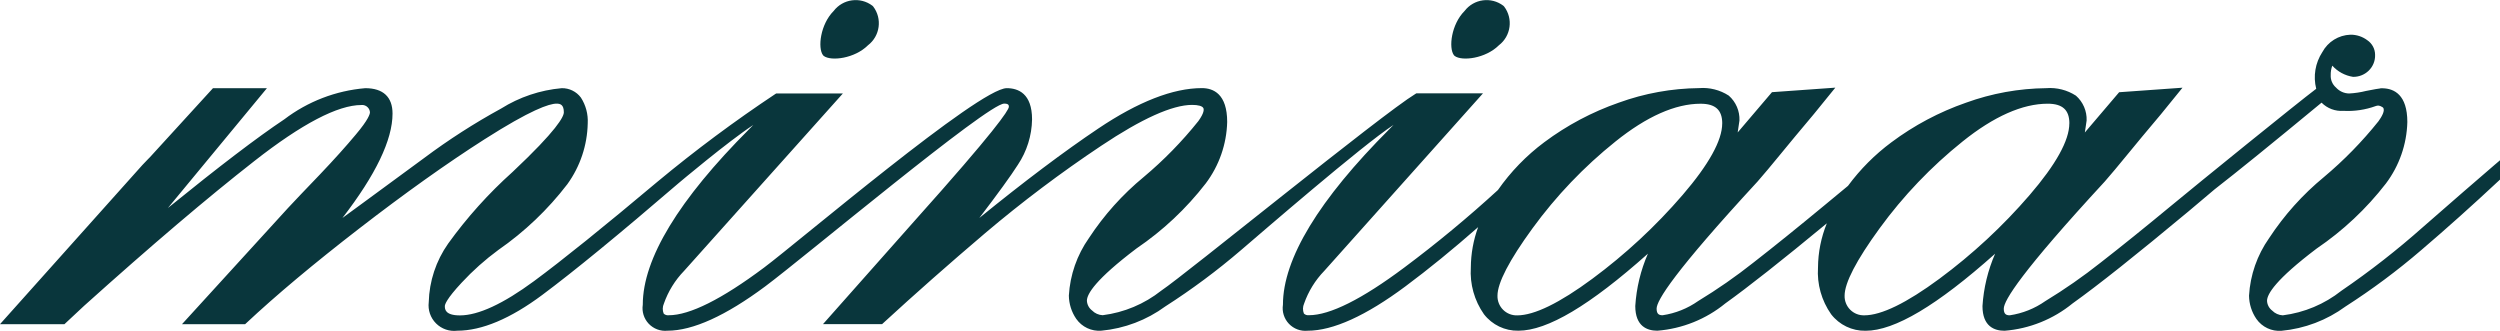
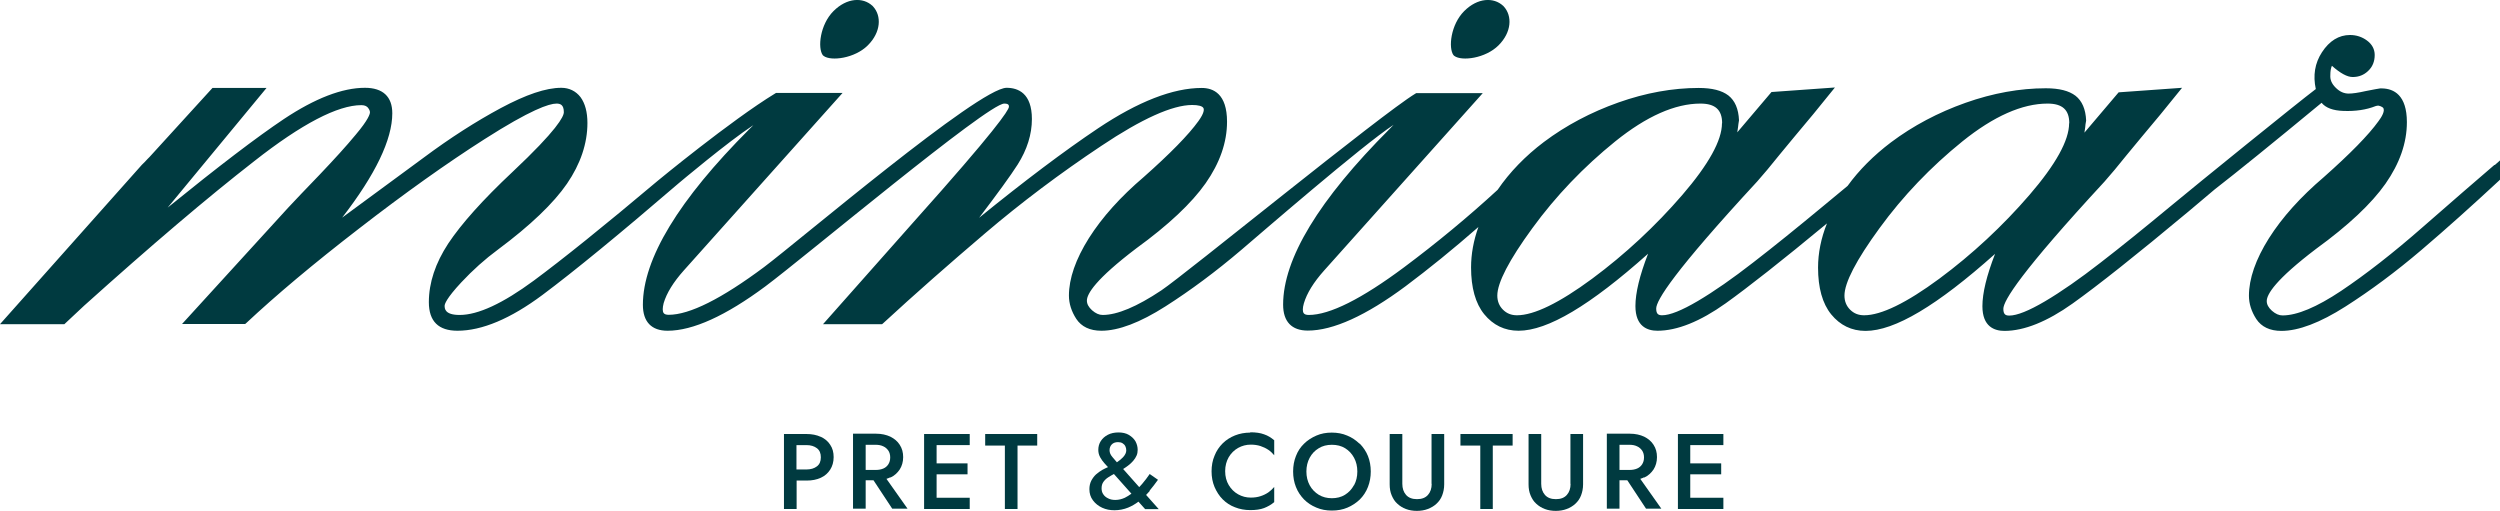
- <svg xmlns="http://www.w3.org/2000/svg" width="185.677" height="24.566" viewBox="0 0 185.677 24.566">
-   <g id="Group_546" data-name="Group 546" transform="translate(-878 -108.697)">
-     <path id="Path_2867" data-name="Path 2867" d="M185.291,167.862q-2.036,1.746-5.333,4.63a60.7,60.7,0,0,1-6.058,4.731,8.775,8.775,0,0,1-4.354,1.827,1.178,1.178,0,0,1-.79-.353.967.967,0,0,1-.382-.723c0-.5.64-1.579,3.684-3.882a22.384,22.384,0,0,0,5.143-4.829,7.927,7.927,0,0,0,1.594-4.569c0-2.031-.986-2.486-1.823-2.507l-.023,0-.147,0-.007.009c-.148.017-.436.062-1.066.188a6.526,6.526,0,0,1-1.258.189,1.34,1.34,0,0,1-.974-.441,1.136,1.136,0,0,1-.392-.925,1.853,1.853,0,0,1,.116-.7,2.614,2.614,0,0,0,1.541.831,1.63,1.63,0,0,0,1.153-.45,1.564,1.564,0,0,0,.485-1.188,1.313,1.313,0,0,0-.578-1.083,2.046,2.046,0,0,0-1.255-.41,2.464,2.464,0,0,0-2.086,1.294,3.436,3.436,0,0,0-.454,2.723c-1.375,1.034-8.771,7.03-10.743,8.663s-3.742,3.059-5.254,4.236a40.373,40.373,0,0,1-4.119,2.868,6.179,6.179,0,0,1-2.643,1.057c-.267,0-.446-.084-.446-.494,0-.6,1.3-2.723,7.5-9.441.45-.514,1.006-1.177,1.653-1.97s1.484-1.8,2.521-3.03l1.6-1.969-4.706.336-2.547,2.991q.041-.235.058-.389c.015-.138.038-.285.074-.5a2.341,2.341,0,0,0-.793-1.846,3.538,3.538,0,0,0-2.2-.558,18.02,18.02,0,0,0-5.967,1.08,20.51,20.51,0,0,0-5.539,2.941,15.49,15.49,0,0,0-3.224,3.235l-1.752,1.449c-1.974,1.633-3.742,3.059-5.254,4.236a40.314,40.314,0,0,1-4.12,2.868,6.179,6.179,0,0,1-2.643,1.057c-.267,0-.445-.084-.445-.494,0-.6,1.3-2.723,7.5-9.441.45-.514,1.006-1.177,1.654-1.97s1.484-1.8,2.52-3.03l1.6-1.969-4.706.336-2.547,2.991q.04-.235.058-.389c.015-.138.038-.285.074-.5a2.341,2.341,0,0,0-.793-1.846,3.537,3.537,0,0,0-2.2-.558,18.025,18.025,0,0,0-5.967,1.08,20.518,20.518,0,0,0-5.539,2.941,15.493,15.493,0,0,0-3.439,3.547,90.215,90.215,0,0,1-6.956,5.759c-3.142,2.349-5.524,3.54-7.082,3.54a.453.453,0,0,1-.373-.123.947.947,0,0,1,.015-.741,6.631,6.631,0,0,1,1.5-2.43l11.785-13.184h-4.949l-.056.033c-2.584,1.571-17.052,13.391-18.886,14.618a8.775,8.775,0,0,1-4.354,1.827,1.18,1.18,0,0,1-.79-.353.966.966,0,0,1-.382-.723c0-.5.64-1.579,3.684-3.882a22.392,22.392,0,0,0,5.142-4.829,7.923,7.923,0,0,0,1.593-4.569c0-2.076-1.023-2.511-1.881-2.511-2.137,0-4.724,1.008-7.69,3-2.535,1.7-5.5,3.931-8.839,6.646,1.374-1.8,2.335-3.121,2.864-3.952a6.246,6.246,0,0,0,1.054-3.372c0-1.916-1.023-2.318-1.881-2.318-2.051,0-15.429,11.387-18.023,13.326-3.142,2.349-5.525,3.54-7.082,3.54a.456.456,0,0,1-.374-.123.95.95,0,0,1,.015-.741,6.648,6.648,0,0,1,1.5-2.43L62.6,162.573H57.649l-.056.033a102.514,102.514,0,0,0-8.738,6.5c-4,3.361-7.088,5.85-9.188,7.4-2.295,1.691-4.148,2.549-5.508,2.549-1.12,0-1.12-.483-1.12-.69,0-.12.121-.53,1.244-1.736a19.38,19.38,0,0,1,2.731-2.436,22.873,22.873,0,0,0,5.122-4.881,7.983,7.983,0,0,0,1.515-4.517,3.207,3.207,0,0,0-.506-1.916,1.738,1.738,0,0,0-1.426-.7,10.161,10.161,0,0,0-4.5,1.513,48.013,48.013,0,0,0-5.72,3.676q-2.222,1.641-4.612,3.386l-1.455,1.065c2.471-3.2,3.722-5.8,3.722-7.754,0-1.234-.7-1.886-2.025-1.886a11.522,11.522,0,0,0-6.018,2.317c-2,1.333-4.829,3.491-8.631,6.574l0-.005,7.346-8.886H15.819l-4.683,5.127-.147.148c-.125.135-.26.278-.412.43L0,179.707H4.786l1.463-1.366c5.01-4.5,9.146-8.016,12.644-10.752,3.521-2.76,6.2-4.159,7.948-4.159a.563.563,0,0,1,.475.177.572.572,0,0,1,.16.364c0,.122-.1.529-1.057,1.662-.711.853-1.586,1.827-2.677,2.974-1.056,1.094-1.84,1.925-2.357,2.477l-7.868,8.623h4.689l.068-.063c2.218-2.078,5.041-4.443,8.392-7.032,3.4-2.629,6.536-4.861,9.316-6.634,3.436-2.191,4.807-2.651,5.354-2.651.281,0,.541.078.541.643,0,.32-.5,1.321-3.809,4.432a33.235,33.235,0,0,0-4.786,5.324,7.907,7.907,0,0,0-1.439,4.347,1.9,1.9,0,0,0,2.119,2.119c1.824,0,3.949-.895,6.318-2.661,2.33-1.735,5.736-4.527,10.122-8.3,0,0,3.669-3.091,5.545-4.32-.094.1-.189.195-.288.294-5.255,5.255-7.919,9.648-7.919,13.056a1.683,1.683,0,0,0,1.832,1.931c1.884,0,4.328-1.109,7.265-3.294,2.9-2.159,16.513-13.573,17.744-13.573.348,0,.348.138.349.244-.037.282-1,1.757-7.018,8.479l-6.79,7.658h4.39l.066-.062c2.381-2.189,4.939-4.445,7.6-6.707a94.064,94.064,0,0,1,8.606-6.477c3.016-2.016,5.288-3.039,6.753-3.039.456,0,.761.085.837.236.041.08.087.334-.373.969a29.241,29.241,0,0,1-4.057,4.151,20.308,20.308,0,0,0-4.069,4.536,8.245,8.245,0,0,0-1.49,4.269,3.121,3.121,0,0,0,.547,1.728,2.077,2.077,0,0,0,1.867.881,9.544,9.544,0,0,0,4.753-1.805A50.263,50.263,0,0,0,92.18,174.2c1.332-1.138,8.99-7.775,11.319-9.294q-.144.149-.294.3c-5.255,5.255-7.92,9.648-7.92,13.056a1.684,1.684,0,0,0,1.833,1.931c1.884,0,4.328-1.109,7.264-3.294,1.71-1.272,3.525-2.751,5.4-4.4a8.844,8.844,0,0,0-.542,3,5.424,5.424,0,0,0,.973,3.467,3.152,3.152,0,0,0,2.556,1.226c2.154,0,5.307-1.874,9.623-5.722a11.528,11.528,0,0,0-.939,3.889c0,1.515.892,1.833,1.639,1.833a9.129,9.129,0,0,0,5.055-2.032c1.676-1.2,4.208-3.193,7.533-5.944a8.879,8.879,0,0,0-.656,3.283A5.424,5.424,0,0,0,136,178.97a3.151,3.151,0,0,0,2.556,1.226c2.154,0,5.306-1.874,9.623-5.722a11.539,11.539,0,0,0-.939,3.889c0,1.515.892,1.833,1.639,1.833a9.132,9.132,0,0,0,5.055-2.032c1.856-1.322,4.755-3.625,8.618-6.844l1.926-1.625c1.655-1.284,4.255-3.391,7.946-6.441a2.078,2.078,0,0,0,1.626.609,6.056,6.056,0,0,0,2.394-.355.569.569,0,0,1,.2-.037.732.732,0,0,1,.332.136c.216.206-.11.731-.323,1.026a29.211,29.211,0,0,1-4.057,4.151,20.294,20.294,0,0,0-4.069,4.536,8.245,8.245,0,0,0-1.49,4.269,3.125,3.125,0,0,0,.547,1.728,2.078,2.078,0,0,0,1.867.881,9.544,9.544,0,0,0,4.753-1.805,50.2,50.2,0,0,0,5.624-4.187c1.875-1.6,3.818-3.34,5.776-5.17l.074-.069v-1.433Zm-31.6-3.07c0,1.26-.992,3.051-2.949,5.324a41.184,41.184,0,0,1-6.7,6.217c-2.435,1.8-4.313,2.717-5.58,2.717A1.423,1.423,0,0,1,137,177.588c0-.947.873-2.63,2.6-5a33.673,33.673,0,0,1,6.161-6.448c2.322-1.864,4.45-2.808,6.324-2.808,1.1,0,1.609.465,1.609,1.463m-25.784,0c0,1.26-.992,3.051-2.948,5.324a41.187,41.187,0,0,1-6.7,6.217c-2.435,1.8-4.312,2.717-5.58,2.717a1.424,1.424,0,0,1-1.463-1.463c0-.947.873-2.63,2.6-5a33.675,33.675,0,0,1,6.161-6.448c2.322-1.864,4.449-2.808,6.324-2.808,1.1,0,1.608.465,1.608,1.463" transform="translate(878 -46.933)" fill="#09363c" />
-     <path id="Path_2868" data-name="Path 2868" d="M110.283,157.651l0,0c.008.008.018.016.027.024l.023.027,0,0c.545.41,2.3.193,3.284-.788a2.059,2.059,0,0,0,.389-2.885h0l-.027-.025-.024-.026,0,0a2.059,2.059,0,0,0-2.885.388c-.98.98-1.2,2.739-.788,3.284" transform="translate(828.845 -44.852)" fill="#09363c" />
-     <path id="Path_2869" data-name="Path 2869" d="M194.943,157.651l0,0c.008.008.018.016.027.024l.023.027,0,0c.545.41,2.3.193,3.284-.788a2.059,2.059,0,0,0,.389-2.885h0l-.027-.025-.024-.026,0,0a2.059,2.059,0,0,0-2.885.388c-.98.98-1.2,2.739-.788,3.284" transform="translate(791.043 -44.852)" fill="#09363c" />
+ <svg xmlns="http://www.w3.org/2000/svg" id="Layer_1" data-name="Layer 1" viewBox="0 0 160.02 32.7">
+   <defs>
+     <style>
+       .cls-1 {
+         fill: #003a40;
+       }
+     </style>
+   </defs>
+   <g>
+     <path class="cls-1" d="m159.67,10.55c-1.17,1-2.7,2.33-4.6,3.99-1.88,1.65-3.64,3.02-5.22,4.08-1.56,1.04-2.82,1.57-3.75,1.57-.23,0-.45-.1-.68-.3-.22-.2-.33-.4-.33-.62,0-.43.55-1.36,3.17-3.35,2.04-1.48,3.53-2.88,4.43-4.16.91-1.3,1.37-2.62,1.37-3.94,0-1.75-.85-2.14-1.57-2.16h-.15c-.13.02-.38.06-.92.17-.48.11-.85.16-1.08.16-.31,0-.58-.12-.84-.38s-.36-.51-.34-.8c0-.24.03-.44.1-.6.54.48.98.72,1.33.72.39,0,.72-.13.99-.39.28-.26.42-.61.42-1.02,0-.37-.17-.69-.5-.93-.31-.23-.68-.35-1.08-.35-.71,0-1.32.37-1.8,1.11-.45.69-.58,1.48-.39,2.35-1.18.89-7.56,6.06-9.26,7.47s-3.22,2.64-4.53,3.65c-1.31,1.02-2.5,1.85-3.55,2.47-1.02.6-1.79.91-2.28.91-.23,0-.38-.07-.38-.43,0-.52,1.12-2.35,6.47-8.14.39-.44.87-1.01,1.42-1.7.56-.68,1.28-1.55,2.17-2.61l1.38-1.7-4.06.29-2.19,2.58c.02-.14.04-.25.05-.34,0-.12.03-.25.06-.43-.03-.73-.26-1.26-.68-1.59-.42-.32-1.04-.48-1.9-.48-1.66,0-3.39.31-5.14.93s-3.36,1.47-4.77,2.53c-1.1.83-2.05,1.78-2.78,2.79l-1.51,1.25c-1.7,1.41-3.22,2.64-4.53,3.65-1.31,1.02-2.5,1.85-3.55,2.47-1.02.6-1.79.91-2.28.91-.23,0-.38-.07-.38-.43,0-.52,1.12-2.35,6.47-8.14.39-.44.87-1.01,1.42-1.7.56-.68,1.28-1.55,2.17-2.61l1.38-1.7-4.06.29-2.19,2.58c.02-.14.04-.25.05-.34.01-.12.03-.25.06-.43-.03-.73-.26-1.26-.68-1.59-.42-.32-1.04-.48-1.9-.48-1.66,0-3.39.31-5.14.93s-3.36,1.47-4.77,2.53c-1.18.89-2.19,1.93-2.96,3.06-1.88,1.73-3.9,3.4-5.99,4.96-2.71,2.02-4.76,3.05-6.1,3.05-.16,0-.27-.04-.32-.11-.08-.11-.08-.33.01-.64.19-.64.62-1.34,1.29-2.09l10.16-11.36h-4.26l-.05.03c-2.23,1.35-14.69,11.54-16.27,12.6-1.56,1.04-2.82,1.57-3.75,1.57-.23,0-.45-.1-.68-.3-.22-.2-.33-.4-.33-.62,0-.43.55-1.36,3.17-3.35,2.04-1.48,3.53-2.88,4.43-4.16.91-1.3,1.37-2.62,1.37-3.94,0-1.79-.88-2.16-1.62-2.16-1.84,0-4.07.87-6.63,2.58-2.18,1.46-4.74,3.39-7.62,5.73,1.18-1.55,2.01-2.69,2.47-3.41.6-.95.91-1.93.91-2.91,0-1.65-.88-2-1.62-2-1.77,0-13.3,9.81-15.53,11.48-2.71,2.02-4.76,3.05-6.1,3.05-.16,0-.27-.04-.32-.11-.08-.11-.08-.33,0-.64.19-.64.62-1.34,1.29-2.09l10.16-11.36h-4.26l-.05.03c-2.84,1.73-7.53,5.6-7.53,5.6-3.44,2.9-6.11,5.04-7.92,6.38-1.98,1.46-3.57,2.2-4.75,2.2-.96,0-.96-.42-.96-.59,0-.1.1-.46,1.07-1.5.73-.78,1.52-1.49,2.35-2.1,2.07-1.54,3.55-2.96,4.41-4.21.87-1.27,1.31-2.58,1.31-3.89,0-.7-.15-1.25-.44-1.65-.3-.39-.73-.6-1.23-.6-.99,0-2.25.43-3.88,1.3-1.58.85-3.24,1.91-4.93,3.17-1.28.94-2.6,1.91-3.97,2.92l-1.25.92c2.13-2.75,3.21-5,3.21-6.68,0-1.06-.6-1.63-1.75-1.63-1.45,0-3.19.67-5.19,2-1.72,1.15-4.16,3.01-7.44,5.67h0l6.33-7.66h-3.46l-4.03,4.42-.13.13c-.11.12-.22.24-.36.37L0,20.75h4.12l1.26-1.18c4.32-3.88,7.88-6.91,10.9-9.26,3.03-2.38,5.34-3.58,6.85-3.58.25,0,.35.09.41.15.09.11.14.21.14.31s-.09.46-.91,1.43c-.61.74-1.37,1.57-2.31,2.56-.91.94-1.59,1.66-2.03,2.13l-6.78,7.43h4.04l.06-.05c1.91-1.79,4.34-3.83,7.23-6.06,2.93-2.27,5.63-4.19,8.03-5.72,2.96-1.89,4.14-2.28,4.61-2.28.24,0,.47.07.47.55,0,.28-.43,1.14-3.28,3.82-1.91,1.79-3.29,3.34-4.12,4.59-.82,1.25-1.24,2.51-1.24,3.75s.63,1.83,1.83,1.83c1.57,0,3.4-.77,5.44-2.29,2.01-1.5,4.94-3.9,8.72-7.15,0,0,3.16-2.66,4.78-3.72-.08.08-.16.17-.25.25-4.53,4.53-6.82,8.31-6.82,11.25,0,1.09.55,1.66,1.58,1.66,1.62,0,3.73-.96,6.26-2.84,2.5-1.86,14.23-11.7,15.29-11.7.3,0,.3.12.3.21-.03.24-.86,1.51-6.05,7.31l-5.85,6.6h3.78l.06-.05c2.05-1.89,4.26-3.83,6.55-5.78s4.79-3.83,7.42-5.58c2.6-1.74,4.56-2.62,5.82-2.62.39,0,.66.07.72.2.04.07.07.29-.32.83-.64.89-1.82,2.09-3.5,3.58-1.48,1.26-2.66,2.57-3.51,3.91-.85,1.35-1.28,2.59-1.28,3.68,0,.51.16,1.01.47,1.49.33.5.87.76,1.61.76,1.09,0,2.47-.52,4.1-1.56,1.6-1.02,3.23-2.23,4.85-3.61,1.15-.98,7.75-6.7,9.75-8.01-.08.09-.17.17-.25.26-4.53,4.53-6.82,8.31-6.82,11.25,0,1.09.55,1.66,1.58,1.66,1.62,0,3.73-.96,6.26-2.84,1.47-1.1,3.04-2.37,4.66-3.79-.31.86-.47,1.73-.47,2.59,0,1.29.28,2.3.84,2.99.57.7,1.31,1.06,2.2,1.06,1.86,0,4.57-1.61,8.29-4.93-.54,1.39-.81,2.51-.81,3.35,0,1.31.77,1.58,1.41,1.58,1.26,0,2.73-.59,4.36-1.75,1.44-1.03,3.63-2.75,6.49-5.12-.38.95-.57,1.9-.57,2.83,0,1.29.28,2.3.84,2.99.57.7,1.31,1.06,2.2,1.06,1.86,0,4.57-1.61,8.29-4.93-.54,1.39-.81,2.51-.81,3.35,0,1.31.77,1.58,1.41,1.58,1.26,0,2.73-.59,4.36-1.75,1.6-1.14,4.1-3.12,7.43-5.9l1.66-1.4c1.43-1.11,3.67-2.92,6.85-5.55.26.32.73.5,1.4.52.76.03,1.46-.07,2.06-.31.06-.02.13-.03.17-.03.15.03.22.07.29.12.19.18-.09.63-.28.88-.64.89-1.82,2.09-3.5,3.58-1.48,1.26-2.66,2.57-3.51,3.91-.85,1.35-1.28,2.59-1.28,3.68,0,.51.16,1.01.47,1.49.33.5.87.76,1.61.76,1.09,0,2.47-.52,4.1-1.56,1.6-1.02,3.23-2.23,4.85-3.61,1.62-1.38,3.29-2.88,4.98-4.45l.06-.06v-1.23l-.33.29h-.02Zm-27.23-2.66c0,1.09-.85,2.63-2.54,4.59-1.71,1.98-3.65,3.79-5.77,5.36-2.1,1.55-3.72,2.34-4.81,2.34-.37,0-.66-.12-.9-.36s-.36-.54-.36-.9c0-.82.75-2.27,2.24-4.31,1.5-2.06,3.29-3.93,5.31-5.56,2-1.61,3.83-2.42,5.45-2.42.95,0,1.39.4,1.39,1.26h-.01Zm-22.22,0c0,1.09-.85,2.63-2.54,4.59-1.71,1.98-3.65,3.79-5.77,5.36-2.1,1.55-3.72,2.34-4.81,2.34-.37,0-.66-.12-.9-.36s-.36-.54-.36-.9c0-.82.75-2.27,2.24-4.31,1.5-2.06,3.29-3.93,5.31-5.56,2-1.61,3.83-2.42,5.45-2.42.95,0,1.39.4,1.39,1.26h0Z" />
+     <path class="cls-1" d="m52.68,3.54h0l.02.02s0,.02.02.02h0c.47.35,1.99.16,2.83-.68s.89-1.88.33-2.49h0l-.02-.02s0-.02-.02-.02h0c-.61-.56-1.63-.52-2.49.34s-1.03,2.36-.68,2.83h0Z" />
+     <path class="cls-1" d="m93.05,3.54h0l.02.02s.01.02.02.02h0c.47.35,1.99.16,2.83-.68s.89-1.88.33-2.49h0l-.02-.02s-.01-.02-.02-.02h0c-.61-.56-1.63-.52-2.49.34s-1.03,2.36-.68,2.83h0Z" />
+   </g>
+   <g>
+     <path class="cls-1" d="m52.53,27.96c-.26-.12-.56-.18-.91-.18h-1.44v4.8h.81v-1.82h.64c.35,0,.65-.06.91-.18s.45-.29.6-.52c.14-.22.22-.49.22-.8s-.07-.57-.22-.79c-.14-.22-.34-.39-.6-.51h-.01Zm-.24,1.89c-.17.13-.39.2-.67.2h-.64v-1.56h.64c.28,0,.5.07.67.2s.25.32.25.58-.08.45-.25.58Z" />
+     <path class="cls-1" d="m56.99,30.57c.26-.12.45-.3.6-.52.14-.22.22-.49.22-.79s-.07-.56-.22-.79c-.14-.22-.34-.39-.6-.52-.26-.12-.56-.19-.91-.19h-1.48v4.8h.81v-1.82h.5l1.2,1.82h.98l-1.35-1.91c.09-.03.17-.06.25-.1v.02Zm-1.58-2.1h.64c.19,0,.35.03.49.1.14.06.24.16.32.27.08.12.12.27.12.44s-.04.31-.12.44c-.08.12-.18.21-.32.27s-.3.09-.49.09h-.64s0-1.61,0-1.61Z" />
+     <polygon class="cls-1" points="59.65 27.78 59.15 27.78 59.15 32.58 59.65 32.58 59.95 32.58 62.07 32.58 62.07 31.86 59.95 31.86 59.95 30.36 61.93 30.36 61.93 29.66 59.95 29.66 59.95 28.49 62.07 28.49 62.07 27.78 59.95 27.78 59.65 27.78" />
+     <polygon class="cls-1" points="63.06 28.52 64.32 28.52 64.32 32.58 65.13 32.58 65.13 28.52 66.39 28.52 66.39 27.78 63.06 27.78 63.06 28.52" />
+     <path class="cls-1" d="m73.58,31.41c.19-.23.37-.46.54-.7l-.53-.37c-.15.22-.31.43-.48.63-.06.07-.13.14-.19.21l-1.03-1.16c.12-.07.22-.15.32-.22.13-.1.24-.2.33-.31.09-.11.16-.21.21-.33.05-.11.07-.24.07-.37,0-.19-.05-.37-.14-.54-.1-.17-.24-.3-.42-.41s-.41-.16-.67-.16-.49.05-.68.15-.34.23-.45.4-.16.36-.16.57c0,.17.04.32.12.47.08.14.17.27.28.39.08.08.15.16.22.24-.12.05-.24.11-.37.18-.14.08-.28.18-.4.29s-.22.25-.3.4c-.08.16-.12.34-.12.54,0,.27.07.51.23.72.15.2.35.36.59.47s.5.16.78.16c.31,0,.61-.06.88-.17.24-.1.46-.23.66-.38l.43.48h.87l-.81-.91c.08-.08.16-.17.23-.25v-.02Zm-2.42-2.96c.09-.1.23-.15.4-.15.11,0,.21.02.29.07s.14.11.18.19.06.17.06.27c0,.14-.07.29-.21.44-.1.11-.23.21-.39.32-.1-.12-.2-.23-.29-.34-.12-.14-.18-.28-.18-.43s.05-.28.14-.37Zm.84,3.41c-.2.09-.4.14-.61.14-.17,0-.33-.03-.46-.1-.13-.06-.24-.15-.31-.26-.08-.11-.11-.24-.11-.39,0-.16.04-.3.12-.41s.18-.21.31-.29c.11-.08.24-.14.36-.21l1.12,1.26c-.14.1-.28.19-.42.26Z" />
+     <path class="cls-1" d="m80.03,27.69c-.35,0-.68.06-.98.18s-.57.29-.79.51-.4.48-.52.79c-.13.3-.19.64-.19,1s.06.69.19,1c.13.3.3.57.52.79.22.22.49.4.79.51.3.12.63.18.98.18s.64-.04.88-.13c.23-.09.45-.21.65-.38v-.97c-.11.13-.24.25-.38.35-.15.1-.31.18-.5.24-.18.06-.39.09-.62.09-.29,0-.56-.07-.81-.21s-.45-.34-.6-.59-.23-.55-.23-.89.08-.64.23-.9c.15-.25.35-.45.6-.59s.52-.21.81-.21c.23,0,.43.03.62.09.18.06.35.14.5.24s.27.22.38.35v-.96c-.2-.17-.41-.3-.65-.38-.24-.09-.53-.13-.88-.13v.02Z" />
+     <path class="cls-1" d="m87.02,28.4c-.23-.22-.49-.4-.79-.52-.3-.13-.63-.19-.99-.19s-.68.06-.98.19c-.3.13-.57.3-.79.52-.23.22-.4.48-.52.79-.12.3-.18.63-.18.99s.06.69.18.99c.12.31.3.57.52.8.22.22.49.4.79.52.3.13.63.19.99.19s.7-.06,1-.19c.3-.13.56-.3.79-.52.22-.22.4-.49.52-.8.12-.31.18-.64.18-.99s-.06-.69-.18-.99c-.12-.3-.3-.56-.52-.79h-.02Zm-.36,2.66c-.14.26-.33.46-.57.61s-.53.22-.84.22-.59-.07-.84-.22c-.24-.15-.44-.35-.58-.61s-.21-.55-.21-.88.07-.62.21-.88c.14-.26.33-.46.58-.61.24-.15.52-.22.84-.22s.61.07.85.22.43.35.57.61.21.55.21.88-.07.62-.21.88h-.01Z" />
+     <path class="cls-1" d="m91.64,30.97c0,.29-.08.53-.24.71-.16.18-.39.27-.7.27s-.54-.09-.7-.27c-.16-.18-.24-.42-.24-.71v-3.19h-.81v3.22c0,.27.04.5.13.71s.2.39.36.53c.16.15.34.26.55.34.21.08.45.12.7.12s.49-.04.7-.12.4-.19.56-.34c.16-.15.28-.32.36-.53s.13-.44.13-.71v-3.22h-.81v3.19h0Z" />
+     <polygon class="cls-1" points="93.48 28.52 94.75 28.52 94.75 32.58 95.55 32.58 95.55 28.52 96.82 28.52 96.82 27.78 93.48 27.78 93.48 28.52" />
+     <path class="cls-1" d="m100.53,30.97c0,.29-.08.53-.24.71-.16.18-.39.27-.7.27s-.54-.09-.7-.27c-.16-.18-.24-.42-.24-.71v-3.19h-.81v3.22c0,.27.04.5.13.71s.2.39.36.53c.16.15.34.26.55.34.21.08.45.12.7.12s.49-.04.7-.12.4-.19.56-.34c.16-.15.28-.32.36-.53s.13-.44.13-.71v-3.22h-.81v3.19h0Z" />
+     <path class="cls-1" d="m105.24,30.57c.26-.12.45-.3.6-.52.14-.22.22-.49.22-.79s-.07-.56-.22-.79c-.14-.22-.34-.39-.6-.52-.26-.12-.56-.19-.91-.19h-1.48v4.8h.81v-1.82h.5l1.2,1.82h.98l-1.35-1.91c.09-.03.17-.06.25-.1v.02Zm-1.58-2.1h.64c.19,0,.35.03.49.1.14.06.24.16.32.27.08.12.12.27.12.44s-.04.31-.12.44c-.08.12-.18.21-.32.27s-.3.09-.49.09h-.64s0-1.61,0-1.61Z" />
+     <polygon class="cls-1" points="110.31 28.49 110.31 27.78 108.19 27.78 107.89 27.78 107.4 27.78 107.4 32.58 107.89 32.58 108.19 32.58 110.31 32.58 110.31 31.86 108.19 31.86 108.19 30.36 110.17 30.36 110.17 29.66 108.19 29.66 108.19 28.49 110.31 28.49" />
  </g>
</svg>
